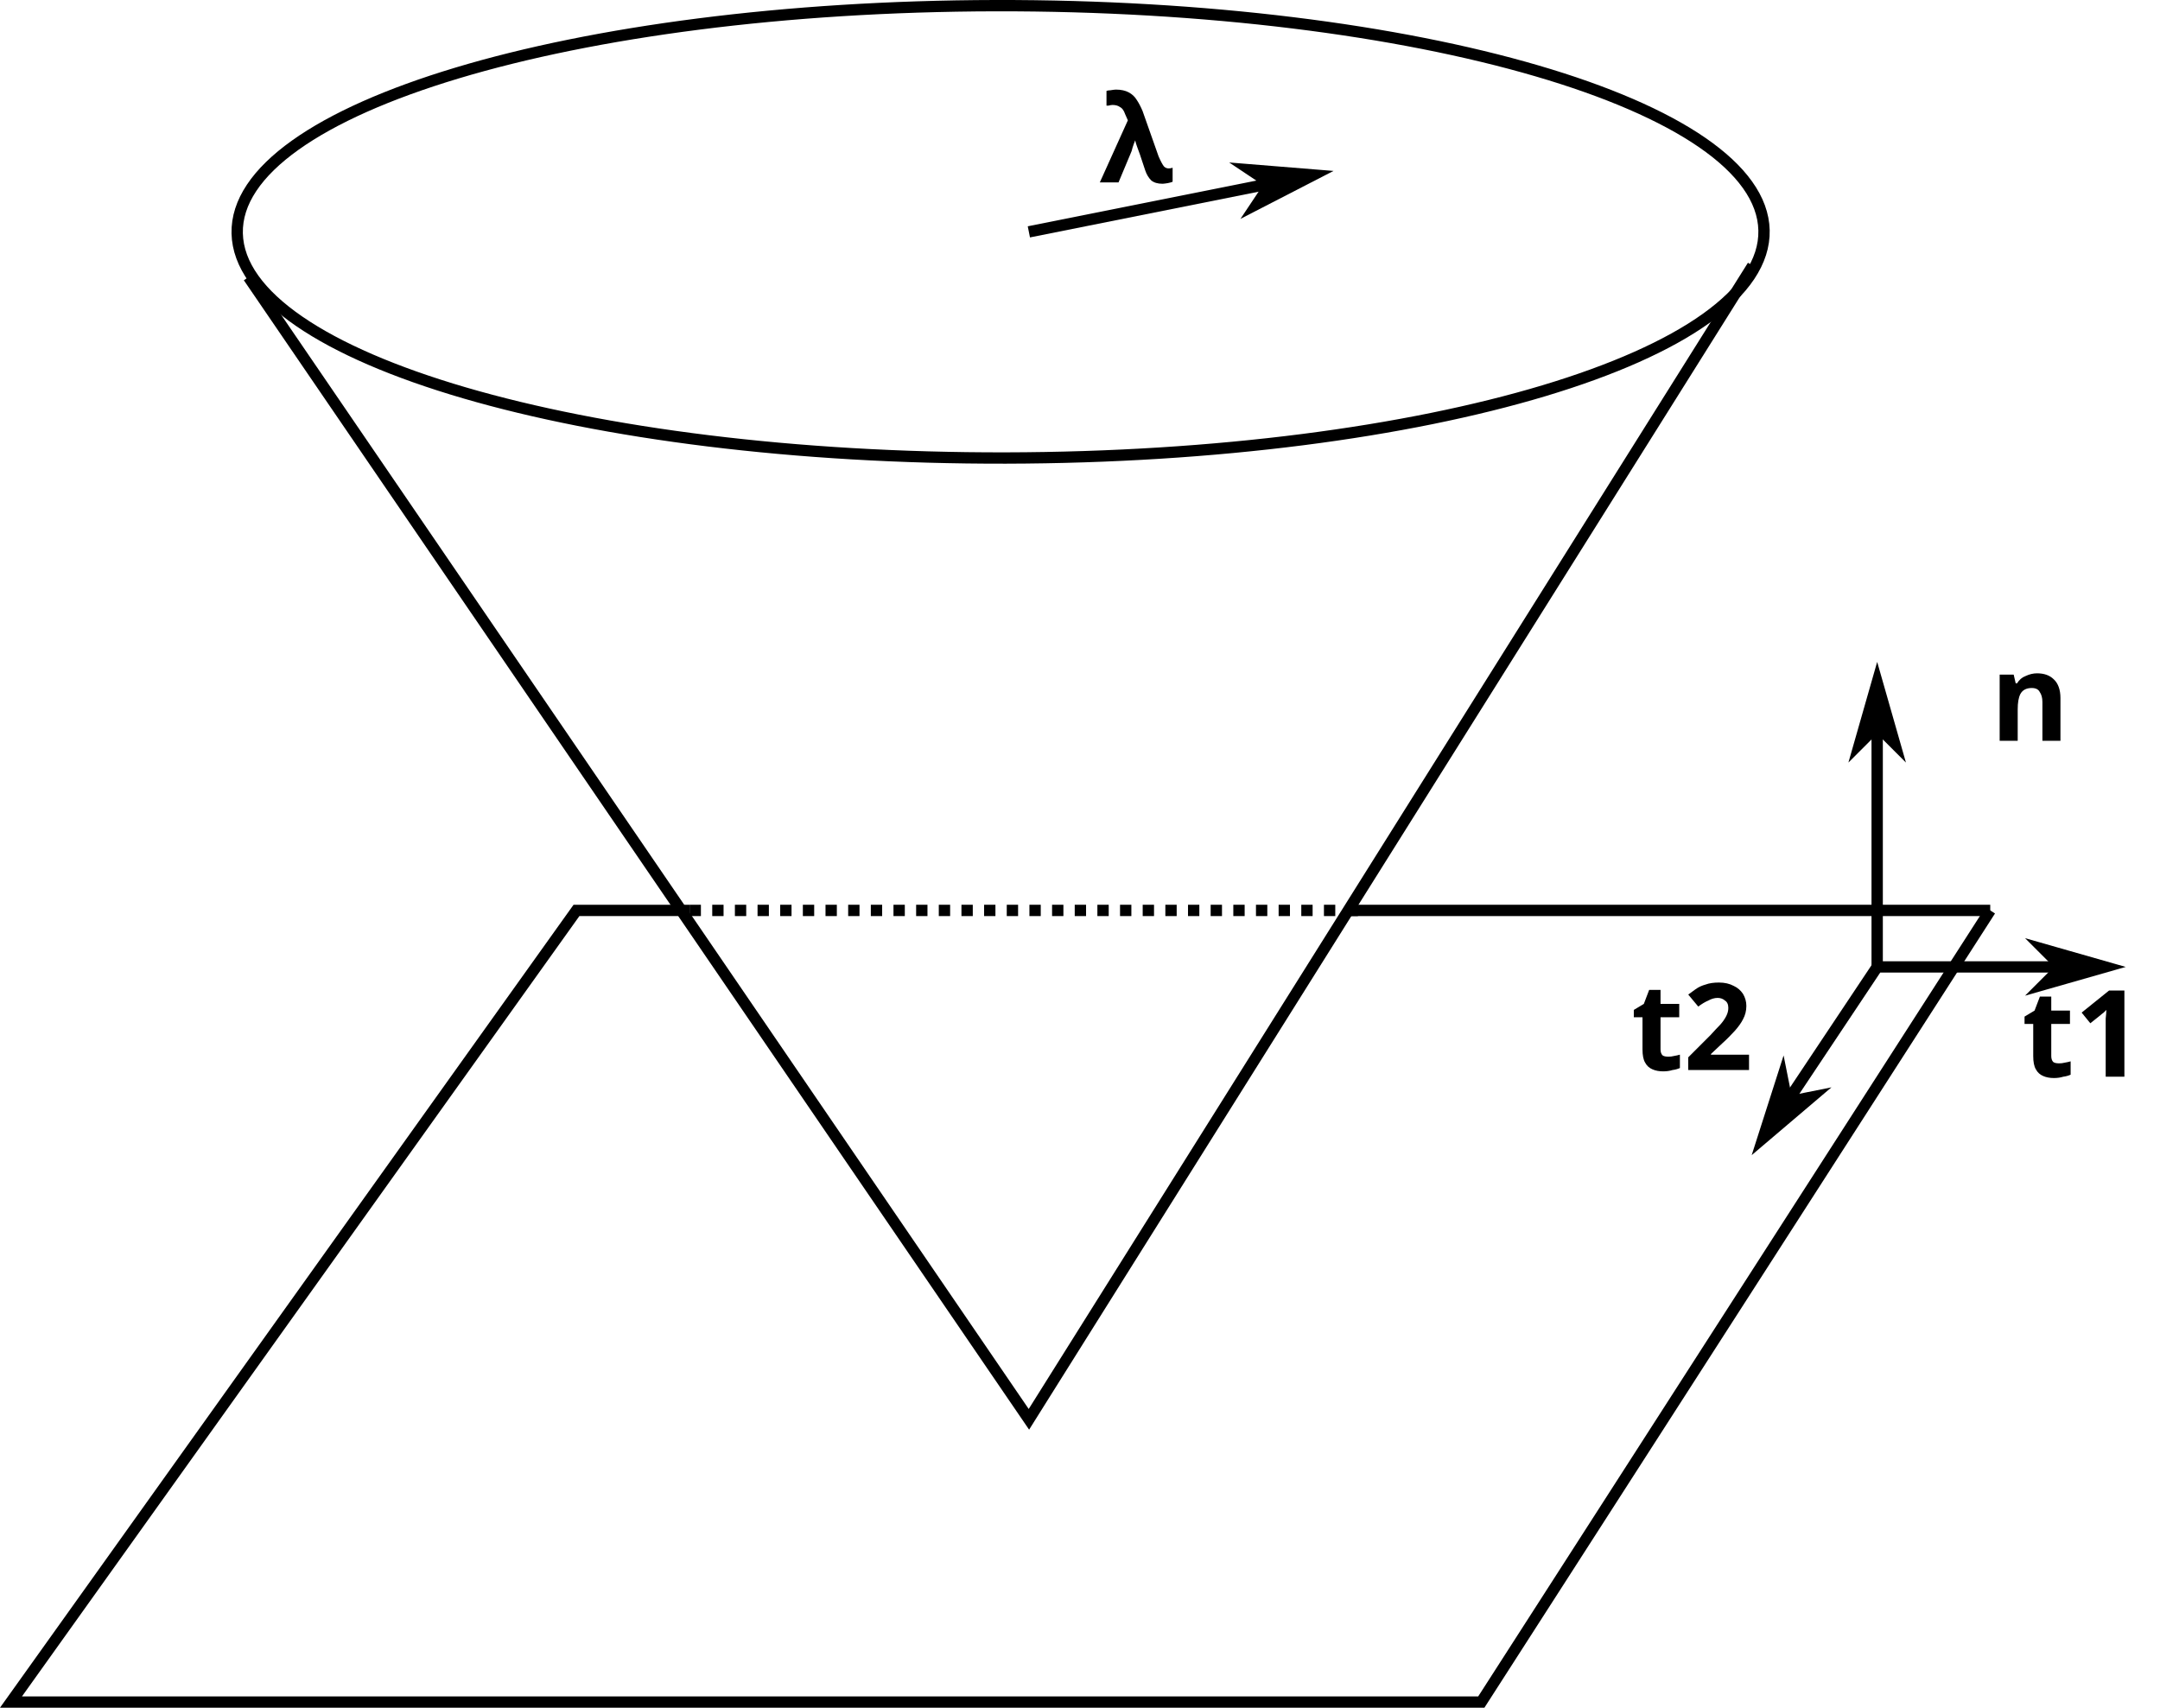
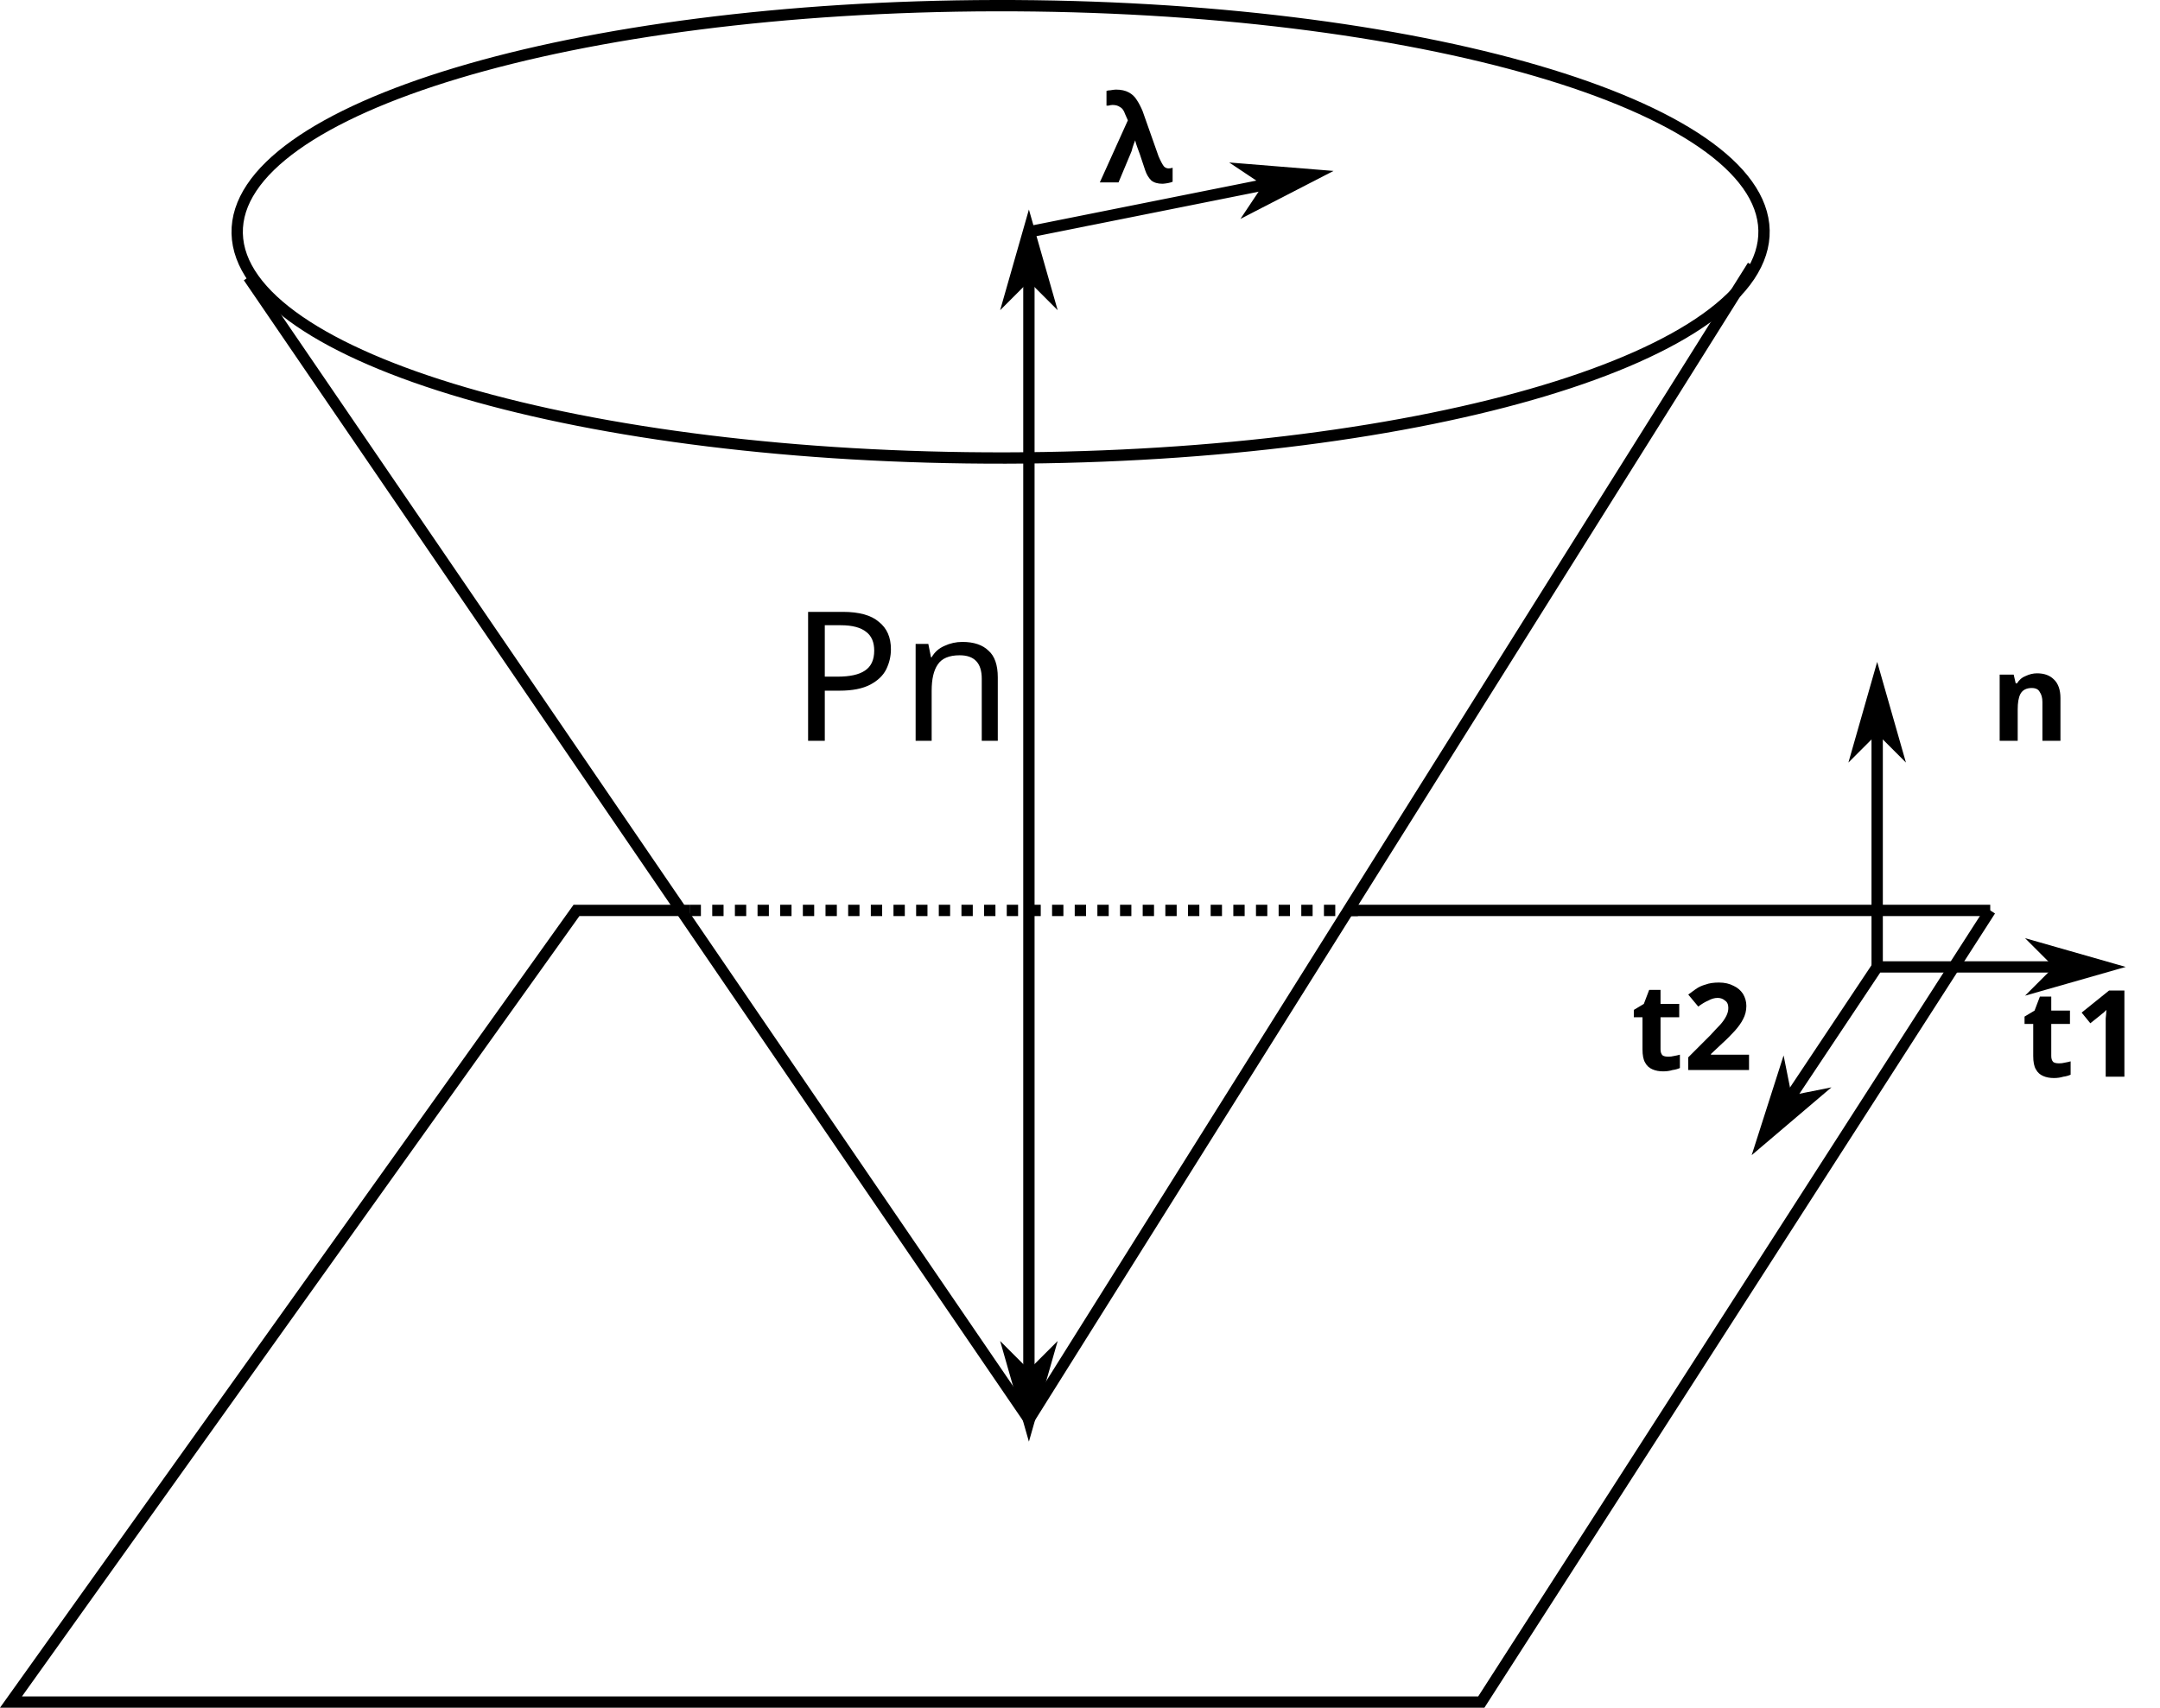
<svg xmlns="http://www.w3.org/2000/svg" width="50.53mm" height="39.952mm" viewBox="0 0 50.53 39.952" version="1.1" id="svg8">
  <defs id="defs2">
+     <marker style="overflow:visible" id="marker991" refX="0" refY="0" orient="auto">
+       <path transform="matrix(-0.4,0,0,-0.4,-4,0)" style="fill:#000000;fill-opacity:1;fill-rule:evenodd;stroke:#000000;stroke-width:1pt;stroke-opacity:1" d="M 0,0 5,-5 -12.5,0 5,5 Z" id="path989" />
+     </marker>
+     <marker style="overflow:visible" id="marker909" refX="0" refY="0" orient="auto">
+       <path transform="matrix(0.4,0,0,0.4,4,0)" style="fill:#000000;fill-opacity:1;fill-rule:evenodd;stroke:#000000;stroke-width:1pt;stroke-opacity:1" d="M 0,0 5,-5 -12.5,0 5,5 Z" id="path907" />
+     </marker>
    <marker orient="auto" refY="0" refX="0" id="marker1293" style="overflow:visible">
      <path id="path1291" d="M 0,0 5,-5 -12.5,0 5,5 Z" style="fill:#000000;fill-opacity:1;fill-rule:evenodd;stroke:#000000;stroke-width:1pt;stroke-opacity:1" transform="matrix(0.4,0,0,0.4,4,0)" />
    </marker>
    <marker orient="auto" refY="0" refX="0" id="Arrow1Lstart" style="overflow:visible">
      <path id="path851" d="M 0,0 5,-5 -12.5,0 5,5 Z" style="fill:#000000;fill-opacity:1;fill-rule:evenodd;stroke:#000000;stroke-width:1pt;stroke-opacity:1" transform="matrix(0.8,0,0,0.8,10,0)" />
    </marker>
    <marker orient="auto" refY="0" refX="0" id="Arrow1Mstart" style="overflow:visible">
      <path id="path857" d="M 0,0 5,-5 -12.5,0 5,5 Z" style="fill:#000000;fill-opacity:1;fill-rule:evenodd;stroke:#000000;stroke-width:1pt;stroke-opacity:1" transform="matrix(0.4,0,0,0.4,4,0)" />
    </marker>
    <marker orient="auto" refY="0" refX="0" id="marker1141" style="overflow:visible">
      <path id="path1139" d="M 0,0 5,-5 -12.5,0 5,5 Z" style="fill:#000000;fill-opacity:1;fill-rule:evenodd;stroke:#000000;stroke-width:1pt;stroke-opacity:1" transform="matrix(-0.4,0,0,-0.4,-4,0)" />
    </marker>
    <marker orient="auto" refY="0" refX="0" id="Arrow1Mend" style="overflow:visible">
      <path id="path860" d="M 0,0 5,-5 -12.5,0 5,5 Z" style="fill:#000000;fill-opacity:1;fill-rule:evenodd;stroke:#000000;stroke-width:1pt;stroke-opacity:1" transform="matrix(-0.4,0,0,-0.4,-4,0)" />
    </marker>
  </defs>
  <g id="layer1" transform="translate(-26.20126,-25.66958)">
    <path style="opacity:1;fill:none;fill-opacity:1;stroke:#000000;stroke-width:0.265;stroke-linejoin:miter;stroke-miterlimit:4;stroke-dasharray:none;stroke-dashoffset:0;stroke-opacity:1" id="path841" d="m 67.468,31.058 a 17.859,5.292 0 0 1 -17.738,5.327 17.859,5.292 0 0 1 -17.98,-5.256 17.859,5.292 0 0 1 17.738,-5.327 17.859,5.292 0 0 1 17.98,5.256" />
    <path style="fill:none;fill-rule:evenodd;stroke:#000000;stroke-width:0.265px;stroke-linecap:butt;stroke-linejoin:miter;stroke-opacity:1" d="M 32.015,32.152 50.271,58.875 67.204,31.887" id="path843" />
    <path style="fill:none;fill-rule:evenodd;stroke:#000000;stroke-width:0.265px;stroke-linecap:butt;stroke-linejoin:miter;stroke-opacity:1" d="m 72.76,46.969 -11.906,18.521 -34.396,10e-7 13.229,-18.521 2.646,-10e-7" id="path845" />
    <path style="fill:none;fill-rule:evenodd;stroke:#000000;stroke-width:0.265px;stroke-linecap:butt;stroke-linejoin:miter;stroke-opacity:1" d="m 72.76,46.969 -15.081,-10e-7" id="path847" />
    <path style="fill:none;fill-rule:evenodd;stroke:#000000;stroke-width:0.265px;stroke-linecap:butt;stroke-linejoin:miter;stroke-opacity:1;marker-end:url(#Arrow1Mend)" d="M 70.115,48.292 V 41.677" id="path849" />
    <text xml:space="preserve" style="font-style:normal;font-variant:normal;font-weight:bold;font-stretch:normal;font-size:2.822px;line-height:125%;font-family:'Lucida Sans Typewriter';-inkscape-font-specification:'Lucida Sans Typewriter Bold';letter-spacing:0px;word-spacing:0px;fill:#000000;fill-opacity:1;stroke:none;stroke-width:0.265px;stroke-linecap:butt;stroke-linejoin:miter;stroke-opacity:1" x="72.76" y="43" id="text1135">
      <tspan id="tspan1133" x="72.76" y="43" style="stroke-width:0.265px">n</tspan>
    </text>
    <path style="fill:none;fill-rule:evenodd;stroke:#000000;stroke-width:0.265px;stroke-linecap:butt;stroke-linejoin:miter;stroke-opacity:1;marker-start:url(#Arrow1Mstart);marker-end:url(#marker1141)" d="m 67.469,52.26 2.646,-3.969 h 5.292" id="path1137" />
    <text xml:space="preserve" style="font-style:normal;font-variant:normal;font-weight:bold;font-stretch:normal;font-size:2.822px;line-height:125%;font-family:'Lucida Sans Typewriter';-inkscape-font-specification:'Lucida Sans Typewriter Bold';letter-spacing:0px;word-spacing:0px;fill:#000000;fill-opacity:1;stroke:none;stroke-width:0.265px;stroke-linecap:butt;stroke-linejoin:miter;stroke-opacity:1" x="64.358" y="50.706" id="text1243">
      <tspan id="tspan1241" x="64.358" y="50.706" style="stroke-width:0.265px">t2</tspan>
    </text>
    <text xml:space="preserve" style="font-style:normal;font-variant:normal;font-weight:bold;font-stretch:normal;font-size:2.822px;line-height:125%;font-family:'Lucida Sans Typewriter';-inkscape-font-specification:'Lucida Sans Typewriter Bold';letter-spacing:0px;word-spacing:0px;fill:#000000;fill-opacity:1;stroke:none;stroke-width:0.265px;stroke-linecap:butt;stroke-linejoin:miter;stroke-opacity:1" x="73.499" y="50.861" id="text1247">
      <tspan id="tspan1245" x="73.499" y="50.861" style="stroke-width:0.265px">t1</tspan>
    </text>
    <path style="fill:none;fill-rule:evenodd;stroke:#000000;stroke-width:0.265px;stroke-linecap:butt;stroke-linejoin:miter;stroke-opacity:1;marker-start:url(#marker1293)" d="m 56.885,29.771 -6.615,1.323" id="path1251" />
    <text xml:space="preserve" style="font-style:normal;font-variant:normal;font-weight:bold;font-stretch:normal;font-size:2.822px;line-height:125%;font-family:'Lucida Sans Typewriter';-inkscape-font-specification:'Lucida Sans Typewriter Bold';letter-spacing:0px;word-spacing:0px;fill:#000000;fill-opacity:1;stroke:none;stroke-width:0.265px;stroke-linecap:butt;stroke-linejoin:miter;stroke-opacity:1" x="51.914" y="29.938" id="text1417">
      <tspan id="tspan1415" x="51.914" y="29.938" style="stroke-width:0.265px">λ</tspan>
    </text>
    <path style="fill:none;fill-rule:evenodd;stroke:#000000;stroke-width:0.265;stroke-linecap:butt;stroke-linejoin:miter;stroke-miterlimit:4;stroke-dasharray:0.265, 0.265;stroke-dashoffset:0;stroke-opacity:1" d="m 42.333,46.969 h 15.875" id="path1419" />
+     <path style="fill:none;fill-rule:evenodd;stroke:#000000;stroke-width:0.265;stroke-linecap:butt;stroke-linejoin:miter;stroke-opacity:1;stroke-miterlimit:4;stroke-dasharray:none;marker-start:url(#marker909);marker-end:url(#marker991)" d="m 50.271,31.094 v 27.781" id="path899" />
+     <text xml:space="preserve" style="font-style:normal;font-weight:normal;font-size:4.233px;line-height:1.25;font-family:Sans;letter-spacing:0px;word-spacing:0px;fill:#000000;fill-opacity:1;stroke:none;stroke-width:0.265px;stroke-linecap:butt;stroke-linejoin:miter;stroke-opacity:1" x="44.698" y="43" id="text1055">
+       <tspan id="tspan1053" x="44.698" y="43" style="stroke-width:0.265px">Pn</tspan>
+     </text>
  </g>
</svg>
